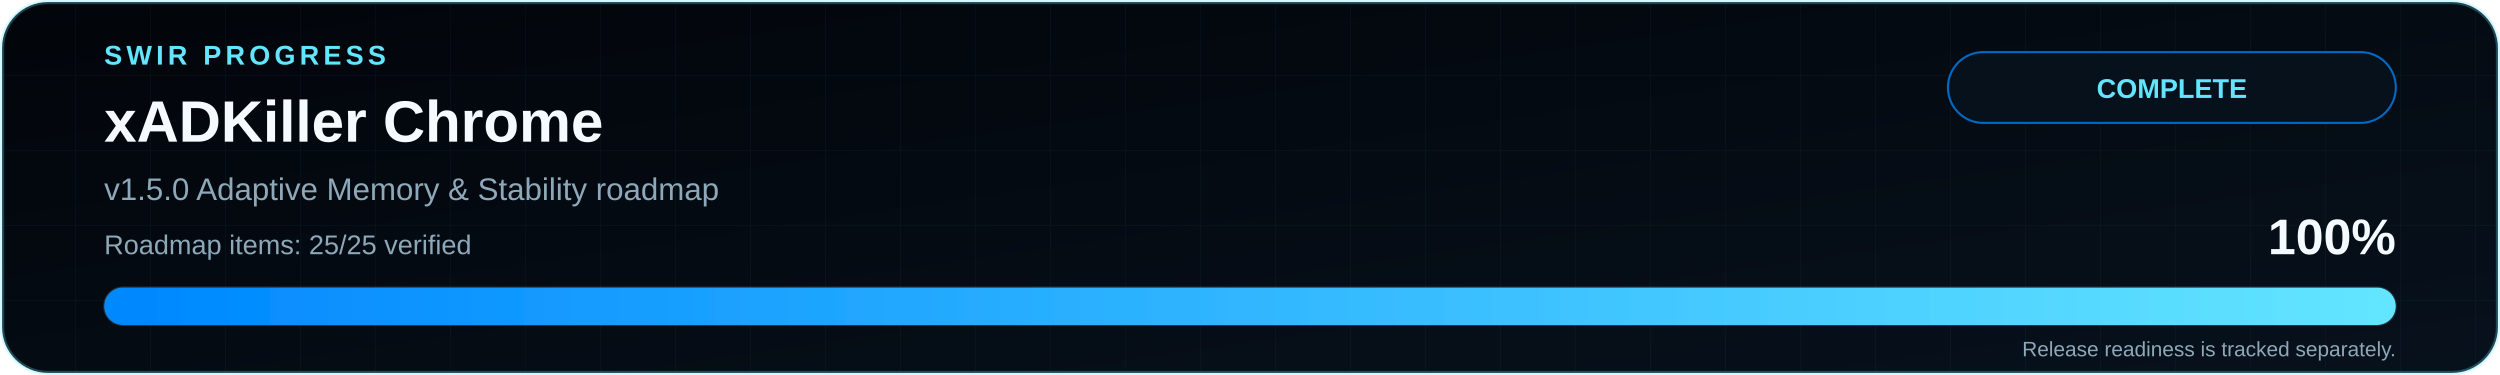
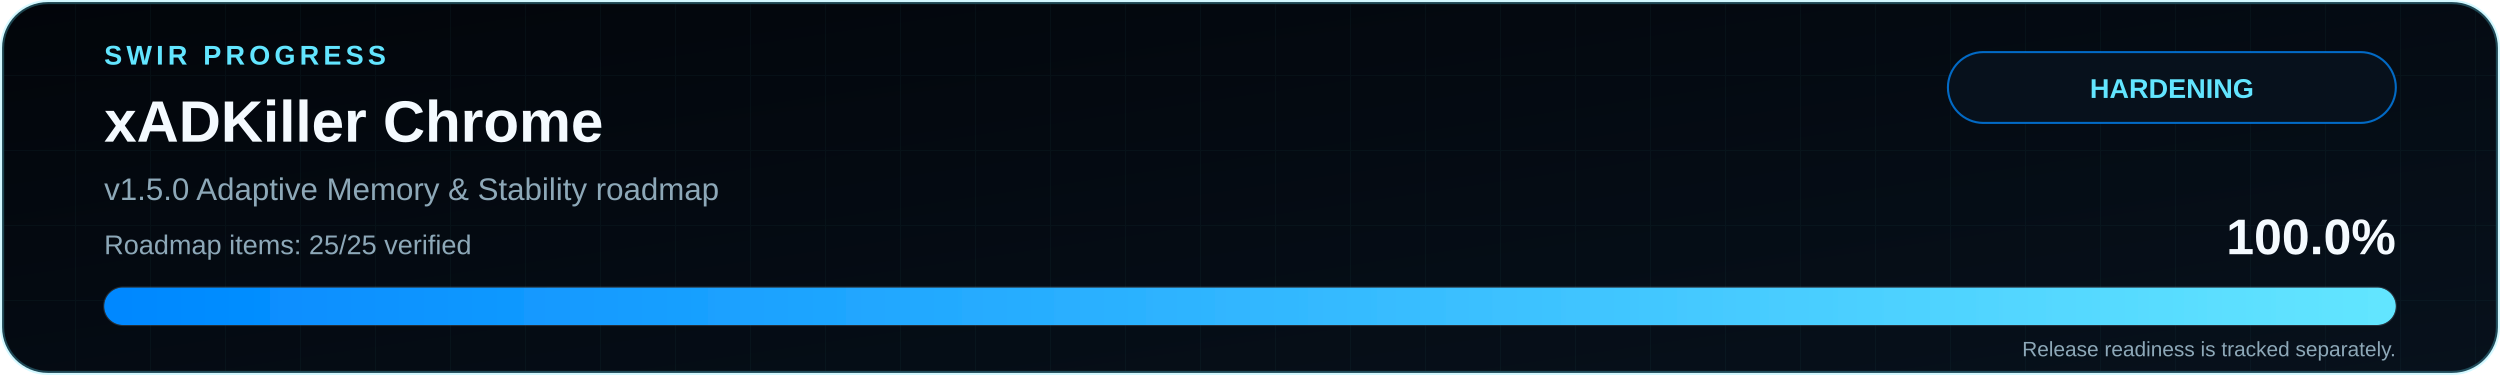
<svg xmlns="http://www.w3.org/2000/svg" width="1200" height="180" viewBox="0 0 1200 180" role="img" aria-labelledby="title desc">
  <defs>
    <linearGradient id="bg" x1="0" y1="0" x2="1" y2="1">
      <stop offset="0" stop-color="#02050A" />
      <stop offset="1" stop-color="#07111C" />
    </linearGradient>
    <linearGradient id="progressGradient" x1="0" y1="0" x2="1" y2="0">
      <stop offset="0" stop-color="#0088FF" />
      <stop offset="1" stop-color="#62E5FF" />
    </linearGradient>
    <filter id="softGlow" x="-10%" y="-80%" width="120%" height="260%">
      <feGaussianBlur stdDeviation="3" result="blur" />
      <feMerge>
        <feMergeNode in="blur" />
        <feMergeNode in="SourceGraphic" />
      </feMerge>
    </filter>
    <pattern id="grid" width="36" height="36" patternUnits="userSpaceOnUse">
      <path d="M36 0H0V36" fill="none" stroke="#62E5FF" stroke-opacity=".035" stroke-width="1" />
    </pattern>
    <clipPath id="trackClip">
      <rect x="50" y="138" width="1100" height="18" rx="9" />
    </clipPath>
  </defs>
  <rect x="1" y="1" width="1198" height="178" rx="22" fill="url(#bg)" stroke="#62E5FF" stroke-opacity=".28" stroke-width="2" />
  <rect x="2" y="2" width="1196" height="176" rx="21" fill="url(#grid)" />
  <text x="50" y="31" fill="#62E5FF" font-family="Segoe UI,Arial,sans-serif" font-size="13" font-weight="700" letter-spacing="2">SWIR PROGRESS</text>
  <text x="50" y="68" fill="#F4FAFF" font-family="Segoe UI,Arial,sans-serif" font-size="28" font-weight="700">xADKiller Chrome</text>
  <text x="50" y="96" fill="#8DA8B8" font-family="Segoe UI,Arial,sans-serif" font-size="15">v1.5.0 Adaptive Memory &amp; Stability roadmap</text>
  <rect x="935" y="25" width="215" height="34" rx="17" fill="#07111C" stroke="#0088FF" stroke-opacity=".75" />
-   <text x="1042.5" y="47" text-anchor="middle" fill="#62E5FF" font-family="Segoe UI,Arial,sans-serif" font-size="13" font-weight="700">COMPLETE</text>
+   <text x="1042.5" y="47" text-anchor="middle" fill="#62E5FF" font-family="Segoe UI,Arial,sans-serif" font-size="13" font-weight="700">HARDENING</text>
  <text x="50" y="122" fill="#8DA8B8" font-family="Segoe UI,Arial,sans-serif" font-size="13">Roadmap items: 25/25 verified</text>
-   <text x="1150" y="122" text-anchor="end" fill="#F4FAFF" font-family="Segoe UI,Arial,sans-serif" font-size="24" font-weight="700">100%</text>
+   <text x="1150" y="122" text-anchor="end" fill="#F4FAFF" font-family="Segoe UI,Arial,sans-serif" font-size="24" font-weight="700">100.0%</text>
  <rect id="progress-track" x="50" y="138" width="1100" height="18" rx="9" fill="#0A1A28" stroke="#8DA8B8" stroke-opacity=".22" />
  <rect id="progress-fill" x="50" y="138" width="1100" height="18" rx="9" fill="url(#progressGradient)" filter="url(#softGlow)" clip-path="url(#trackClip)" />
  <text x="1150" y="171" text-anchor="end" fill="#8DA8B8" font-family="Segoe UI,Arial,sans-serif" font-size="10">Release readiness is tracked separately.</text>
</svg>
